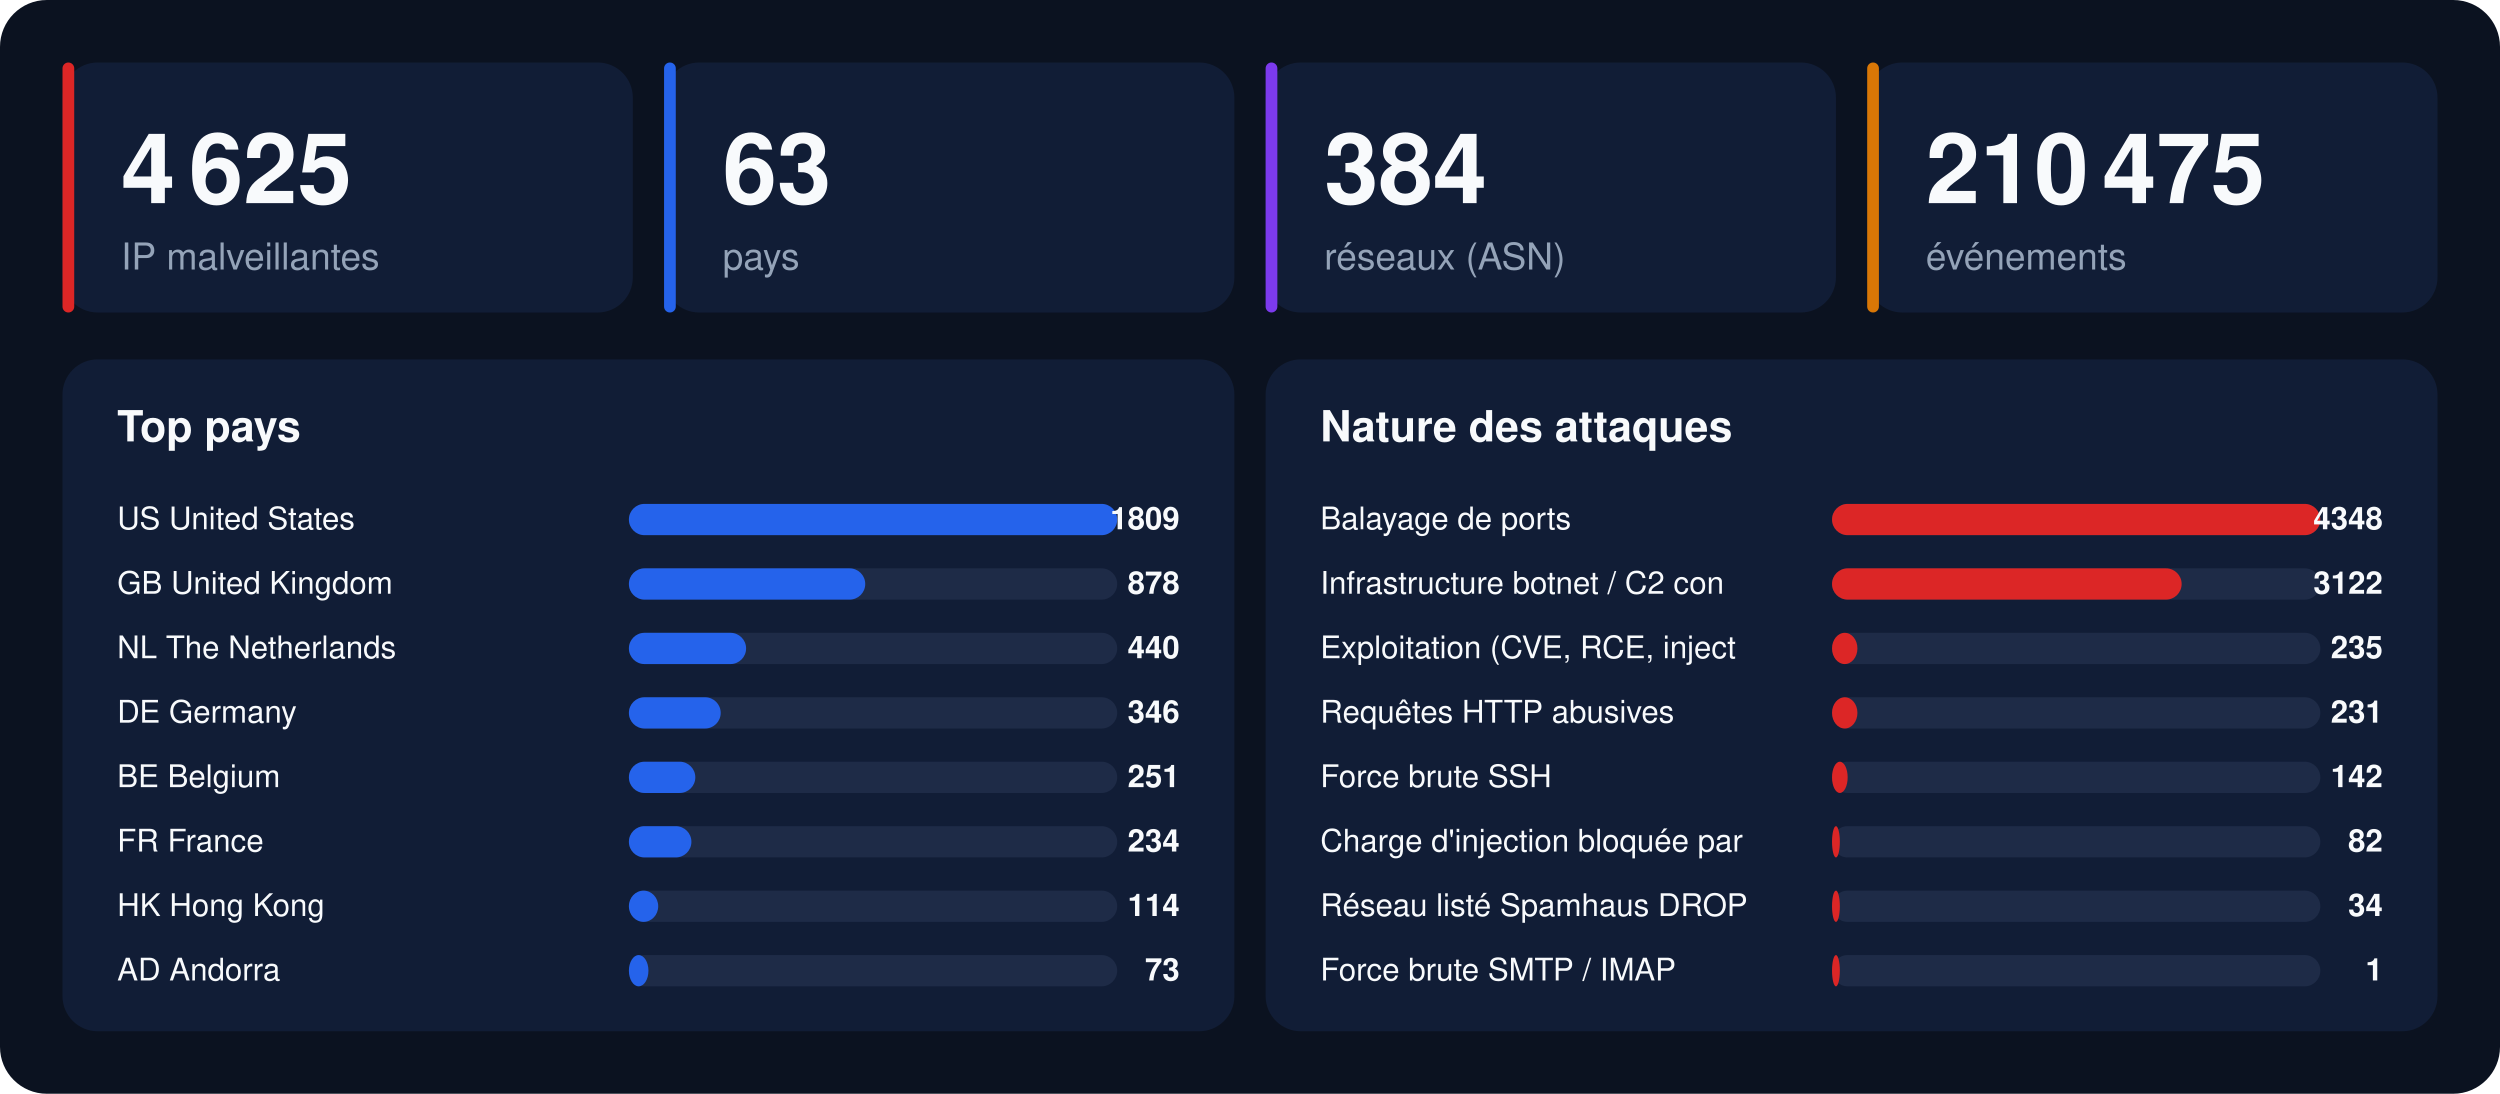
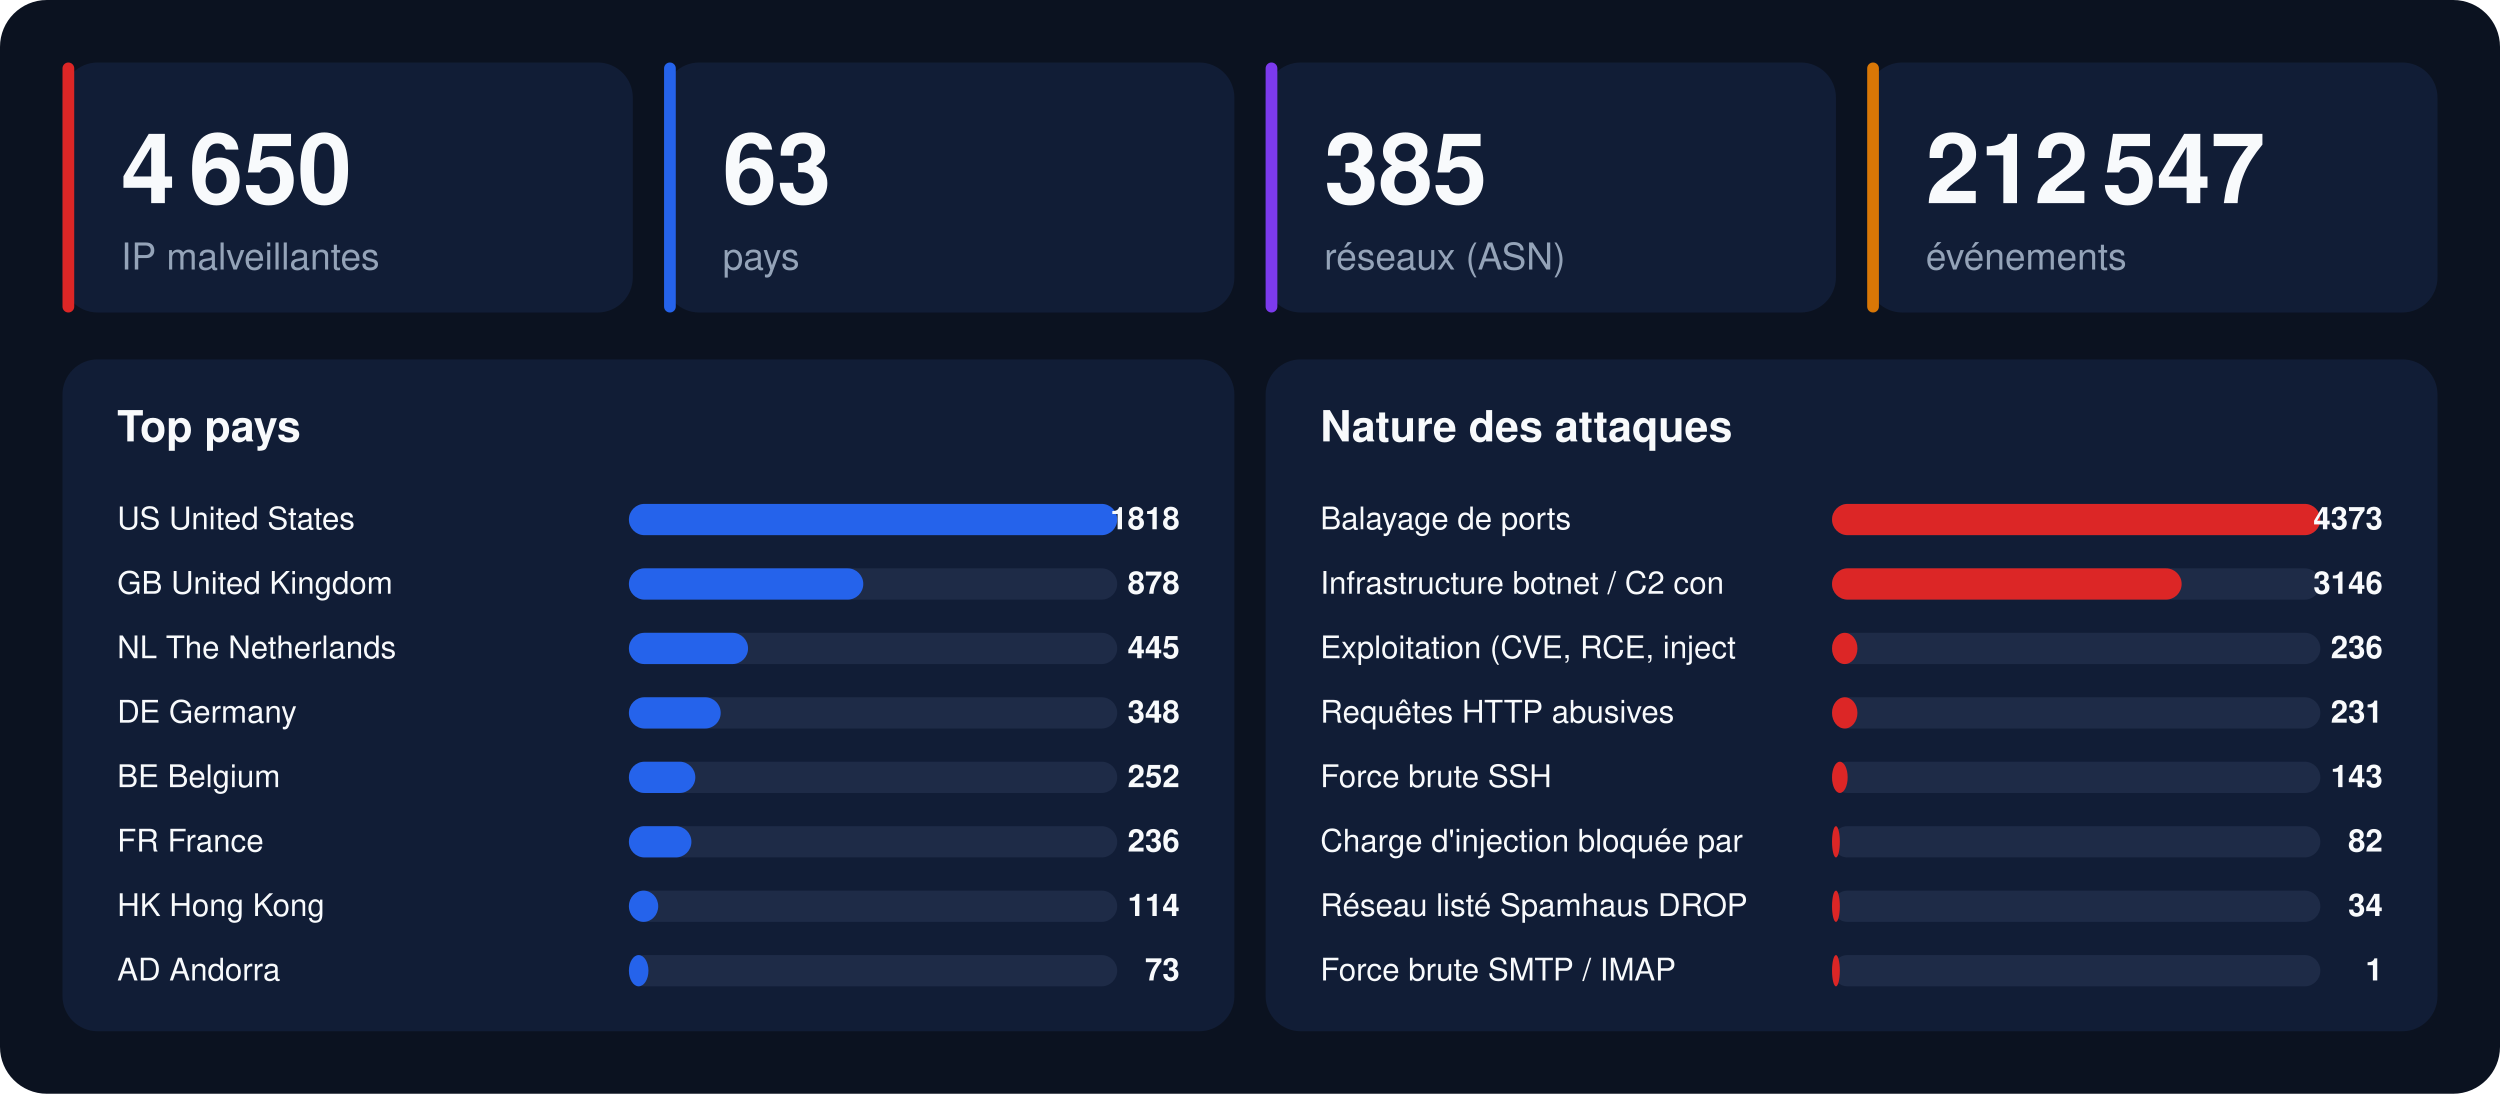
<svg xmlns="http://www.w3.org/2000/svg" width="1280" height="560" viewBox="0 0 1280 560" font-family="-apple-system,BlinkMacSystemFont,'Segoe UI',Helvetica,Arial,sans-serif">
  <rect width="1280" height="560" rx="24" fill="#0b1220" />
  <rect x="32" y="32" width="292" height="128" rx="18" fill="#111d36" />
  <rect x="32" y="32" width="6" height="128" rx="3" fill="#dc2626" />
-   <text x="62" y="104" font-size="50" font-weight="800" fill="#f8fafc">4 625</text>
+   <text x="62" y="104" font-size="50" font-weight="800" fill="#f8fafc">4 650</text>
  <text x="62" y="138" font-size="19" fill="#94a3b8">IP malveillantes</text>
  <rect x="340" y="32" width="292" height="128" rx="18" fill="#111d36" />
  <rect x="340" y="32" width="6" height="128" rx="3" fill="#2563eb" />
  <text x="370" y="104" font-size="50" font-weight="800" fill="#f8fafc">63</text>
  <text x="370" y="138" font-size="19" fill="#94a3b8">pays</text>
  <rect x="648" y="32" width="292" height="128" rx="18" fill="#111d36" />
  <rect x="648" y="32" width="6" height="128" rx="3" fill="#7c3aed" />
-   <text x="678" y="104" font-size="50" font-weight="800" fill="#f8fafc">384</text>
+   <text x="678" y="104" font-size="50" font-weight="800" fill="#f8fafc">385</text>
  <text x="678" y="138" font-size="19" fill="#94a3b8">réseaux (ASN)</text>
  <rect x="956" y="32" width="292" height="128" rx="18" fill="#111d36" />
  <rect x="956" y="32" width="6" height="128" rx="3" fill="#d97706" />
-   <text x="986" y="104" font-size="50" font-weight="800" fill="#f8fafc">210 475</text>
+   <text x="986" y="104" font-size="50" font-weight="800" fill="#f8fafc">212 547</text>
  <text x="986" y="138" font-size="19" fill="#94a3b8">événements</text>
  <rect x="32" y="184" width="600" height="344" rx="18" fill="#111d36" />
  <text x="60" y="226" font-size="22" font-weight="700" fill="#f8fafc">Top pays</text>
  <text x="60" y="271" font-size="16" fill="#f8fafc">US  United States</text>
  <rect x="322" y="258" width="250" height="16" rx="8" fill="#1e2b47" />
  <rect x="322" y="258" width="250" height="16" rx="8" fill="#2563eb" />
-   <text x="604" y="271" font-size="16" font-weight="700" text-anchor="end" fill="#f8fafc">1809</text>
+   <text x="604" y="271" font-size="16" font-weight="700" text-anchor="end" fill="#f8fafc">1818</text>
  <text x="60" y="304" font-size="16" fill="#f8fafc">GB  United Kingdom</text>
  <rect x="322" y="291" width="250" height="16" rx="8" fill="#1e2b47" />
-   <rect x="322" y="291" width="121" height="16" rx="8" fill="#2563eb" />
+   <rect x="322" y="291" width="120" height="16" rx="8" fill="#2563eb" />
  <text x="604" y="304" font-size="16" font-weight="700" text-anchor="end" fill="#f8fafc">878</text>
  <text x="60" y="337" font-size="16" fill="#f8fafc">NL  The Netherlands</text>
  <rect x="322" y="324" width="250" height="16" rx="8" fill="#1e2b47" />
-   <rect x="322" y="324" width="60" height="16" rx="8" fill="#2563eb" />
-   <text x="604" y="337" font-size="16" font-weight="700" text-anchor="end" fill="#f8fafc">440</text>
+   <rect x="322" y="324" width="61" height="16" rx="8" fill="#2563eb" />
+   <text x="604" y="337" font-size="16" font-weight="700" text-anchor="end" fill="#f8fafc">445</text>
  <text x="60" y="370" font-size="16" fill="#f8fafc">DE  Germany</text>
  <rect x="322" y="357" width="250" height="16" rx="8" fill="#1e2b47" />
  <rect x="322" y="357" width="47" height="16" rx="8" fill="#2563eb" />
-   <text x="604" y="370" font-size="16" font-weight="700" text-anchor="end" fill="#f8fafc">346</text>
+   <text x="604" y="370" font-size="16" font-weight="700" text-anchor="end" fill="#f8fafc">348</text>
  <text x="60" y="403" font-size="16" fill="#f8fafc">BE  Belgium</text>
  <rect x="322" y="390" width="250" height="16" rx="8" fill="#1e2b47" />
  <rect x="322" y="390" width="34" height="16" rx="8" fill="#2563eb" />
-   <text x="604" y="403" font-size="16" font-weight="700" text-anchor="end" fill="#f8fafc">251</text>
+   <text x="604" y="403" font-size="16" font-weight="700" text-anchor="end" fill="#f8fafc">252</text>
  <text x="60" y="436" font-size="16" fill="#f8fafc">FR  France</text>
  <rect x="322" y="423" width="250" height="16" rx="8" fill="#1e2b47" />
  <rect x="322" y="423" width="32" height="16" rx="8" fill="#2563eb" />
-   <text x="604" y="436" font-size="16" font-weight="700" text-anchor="end" fill="#f8fafc">234</text>
+   <text x="604" y="436" font-size="16" font-weight="700" text-anchor="end" fill="#f8fafc">236</text>
  <text x="60" y="469" font-size="16" fill="#f8fafc">HK  Hong Kong</text>
  <rect x="322" y="456" width="250" height="16" rx="8" fill="#1e2b47" />
  <rect x="322" y="456" width="15" height="16" rx="8" fill="#2563eb" />
  <text x="604" y="469" font-size="16" font-weight="700" text-anchor="end" fill="#f8fafc">114</text>
  <text x="60" y="502" font-size="16" fill="#f8fafc">AD  Andorra</text>
  <rect x="322" y="489" width="250" height="16" rx="8" fill="#1e2b47" />
  <rect x="322" y="489" width="10" height="16" rx="8" fill="#2563eb" />
  <text x="604" y="502" font-size="16" font-weight="700" text-anchor="end" fill="#f8fafc">73</text>
  <rect x="648" y="184" width="600" height="344" rx="18" fill="#111d36" />
  <text x="676" y="226" font-size="22" font-weight="700" fill="#f8fafc">Nature des attaques</text>
  <text x="676" y="271" font-size="16" fill="#f8fafc">Balayage de ports</text>
  <rect x="938" y="258" width="250" height="16" rx="8" fill="#1e2b47" />
  <rect x="938" y="258" width="250" height="16" rx="8" fill="#dc2626" />
-   <text x="1220" y="271" font-size="16" font-weight="700" text-anchor="end" fill="#f8fafc">4348</text>
+   <text x="1220" y="271" font-size="16" font-weight="700" text-anchor="end" fill="#f8fafc">4373</text>
  <text x="676" y="304" font-size="16" fill="#f8fafc">Infrastructure botnet / C2 con</text>
  <rect x="938" y="291" width="250" height="16" rx="8" fill="#1e2b47" />
  <rect x="938" y="291" width="179" height="16" rx="8" fill="#dc2626" />
-   <text x="1220" y="304" font-size="16" font-weight="700" text-anchor="end" fill="#f8fafc">3122</text>
+   <text x="1220" y="304" font-size="16" font-weight="700" text-anchor="end" fill="#f8fafc">3146</text>
  <text x="676" y="337" font-size="16" fill="#f8fafc">Exploitation (CVE, RCE, inject</text>
  <rect x="938" y="324" width="250" height="16" rx="8" fill="#1e2b47" />
  <rect x="938" y="324" width="13" height="16" rx="8" fill="#dc2626" />
-   <text x="1220" y="337" font-size="16" font-weight="700" text-anchor="end" fill="#f8fafc">235</text>
+   <text x="1220" y="337" font-size="16" font-weight="700" text-anchor="end" fill="#f8fafc">236</text>
  <text x="676" y="370" font-size="16" fill="#f8fafc">Requêtes HTTP abusives</text>
  <rect x="938" y="357" width="250" height="16" rx="8" fill="#1e2b47" />
  <rect x="938" y="357" width="13" height="16" rx="8" fill="#dc2626" />
  <text x="1220" y="370" font-size="16" font-weight="700" text-anchor="end" fill="#f8fafc">231</text>
  <text x="676" y="403" font-size="16" fill="#f8fafc">Force brute SSH</text>
  <rect x="938" y="390" width="250" height="16" rx="8" fill="#1e2b47" />
  <rect x="938" y="390" width="8" height="16" rx="8" fill="#dc2626" />
-   <text x="1220" y="403" font-size="16" font-weight="700" text-anchor="end" fill="#f8fafc">142</text>
+   <text x="1220" y="403" font-size="16" font-weight="700" text-anchor="end" fill="#f8fafc">143</text>
  <text x="676" y="436" font-size="16" fill="#f8fafc">Charge d'injection bloquée par</text>
  <rect x="938" y="423" width="250" height="16" rx="8" fill="#1e2b47" />
  <rect x="938" y="423" width="4" height="16" rx="8" fill="#dc2626" />
  <text x="1220" y="436" font-size="16" font-weight="700" text-anchor="end" fill="#f8fafc">82</text>
  <text x="676" y="469" font-size="16" fill="#f8fafc">Réseau listé Spamhaus DROP</text>
  <rect x="938" y="456" width="250" height="16" rx="8" fill="#1e2b47" />
  <rect x="938" y="456" width="4" height="16" rx="8" fill="#dc2626" />
  <text x="1220" y="469" font-size="16" font-weight="700" text-anchor="end" fill="#f8fafc">34</text>
  <text x="676" y="502" font-size="16" fill="#f8fafc">Force brute SMTP / IMAP</text>
  <rect x="938" y="489" width="250" height="16" rx="8" fill="#1e2b47" />
  <rect x="938" y="489" width="4" height="16" rx="8" fill="#dc2626" />
  <text x="1220" y="502" font-size="16" font-weight="700" text-anchor="end" fill="#f8fafc">1</text>
</svg>
